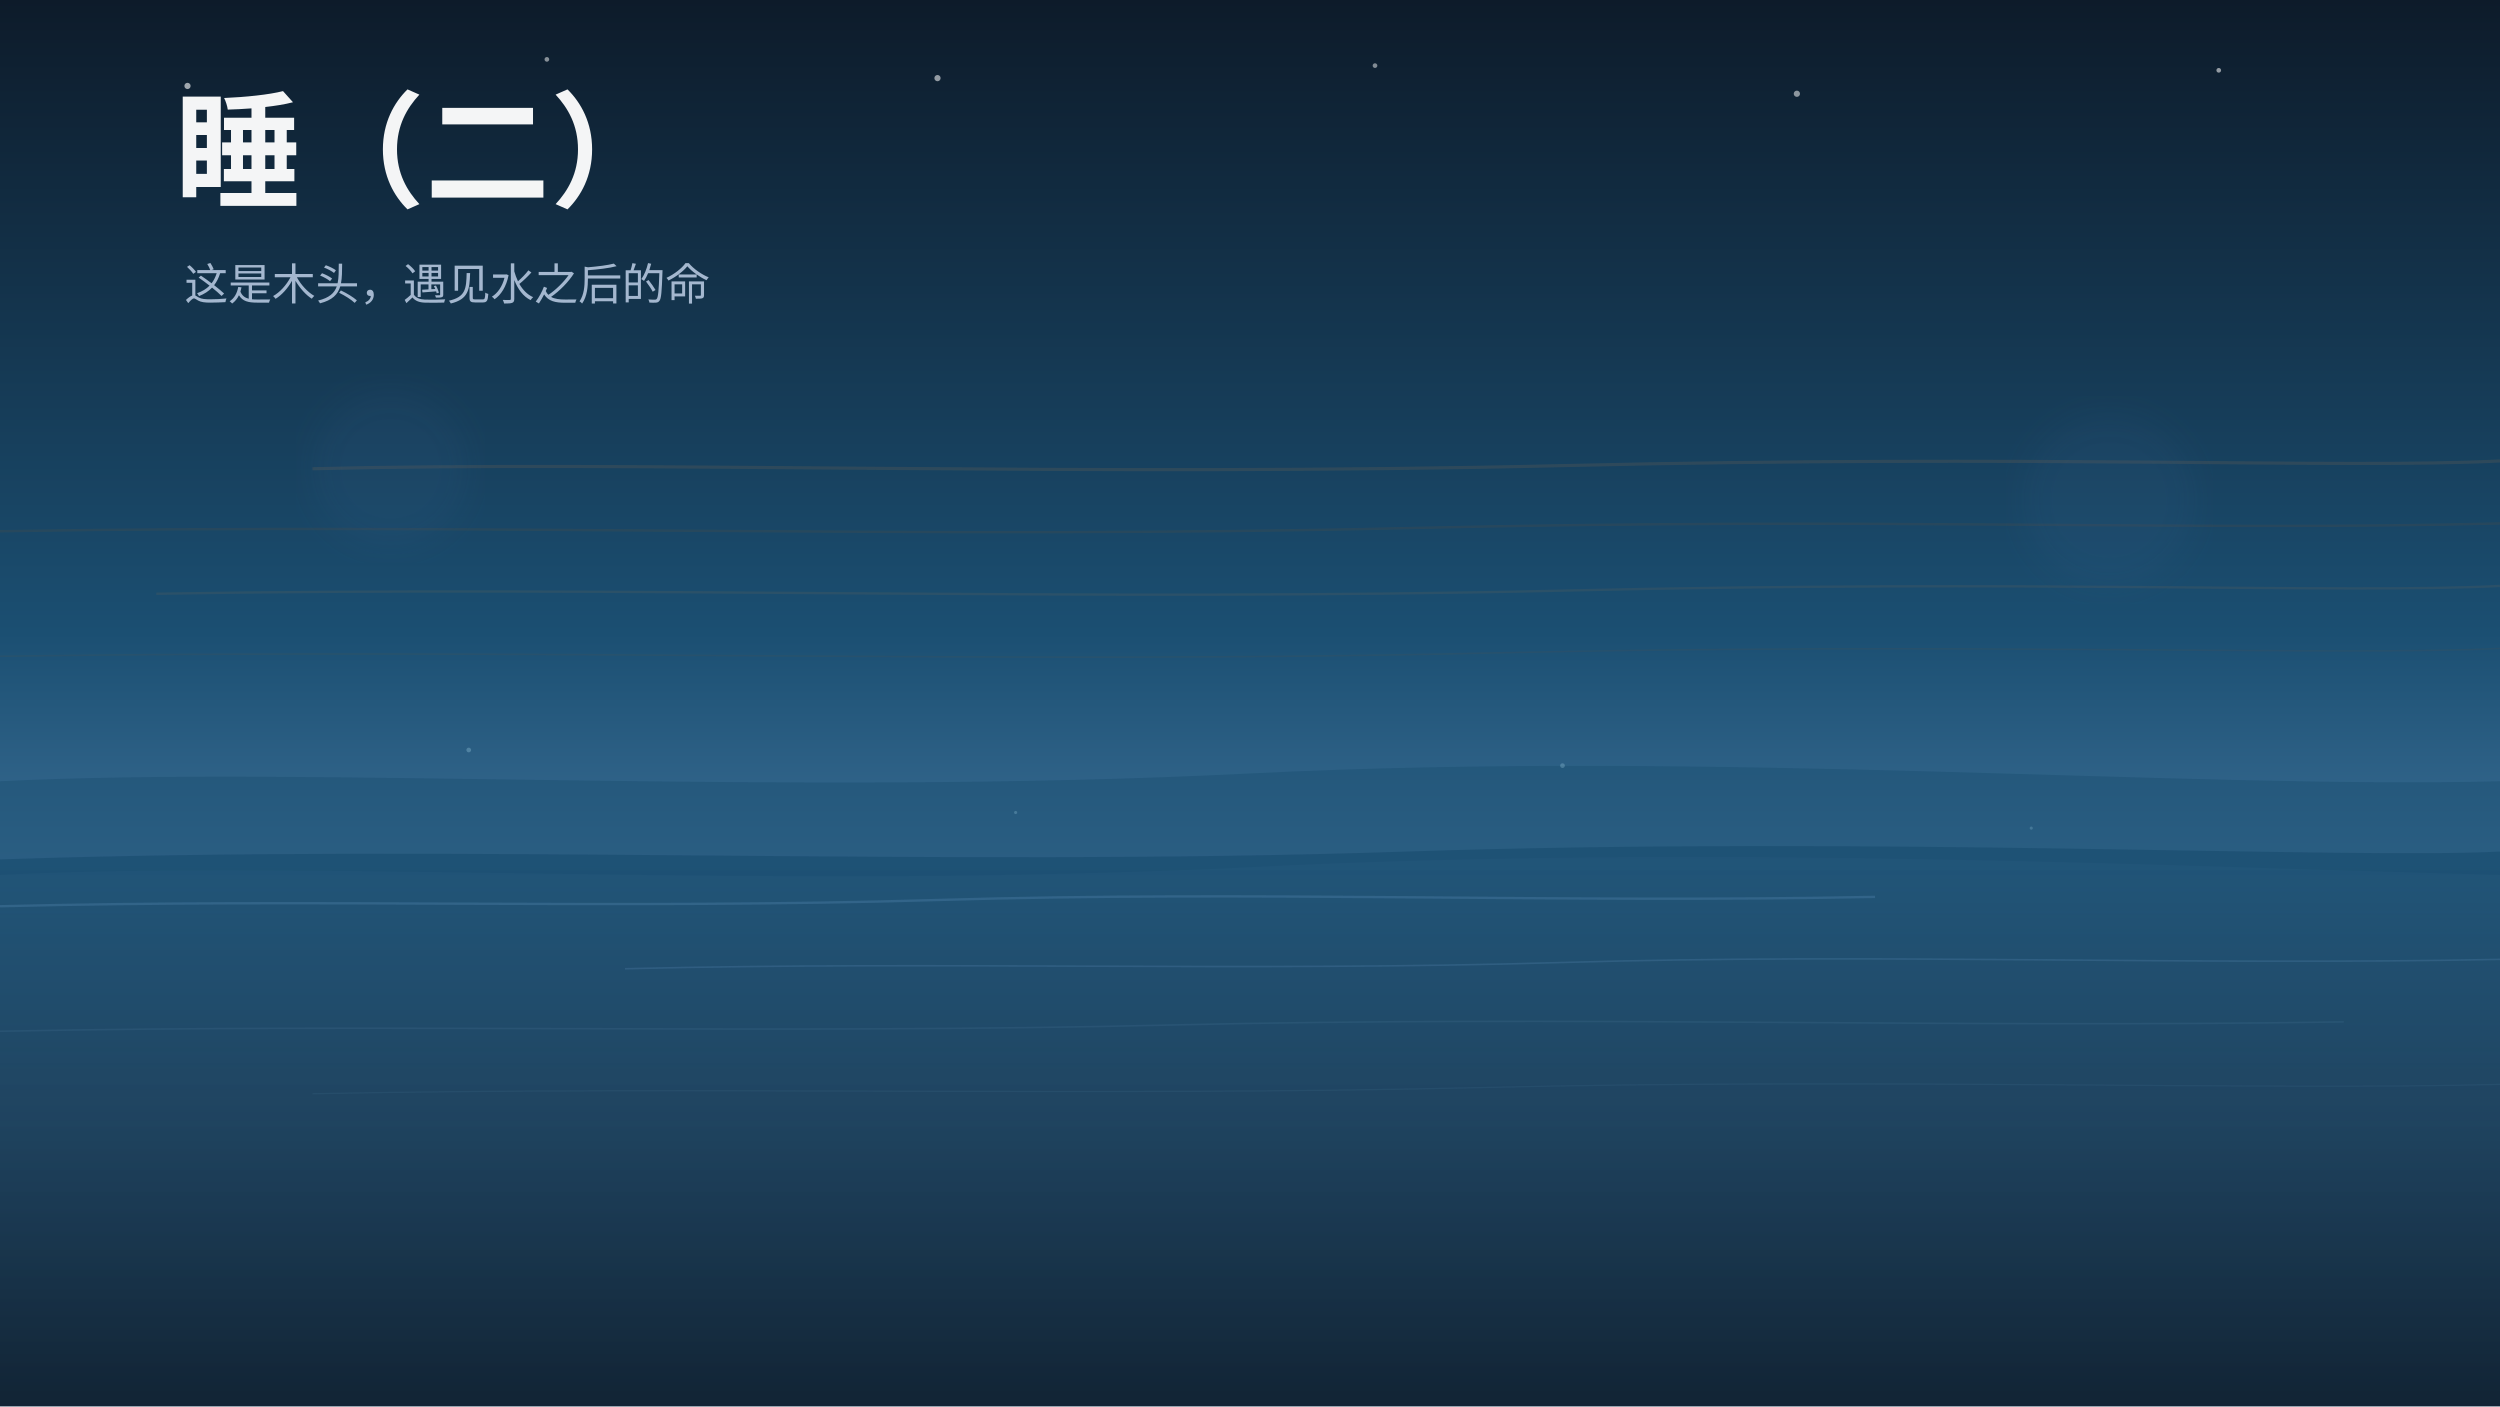
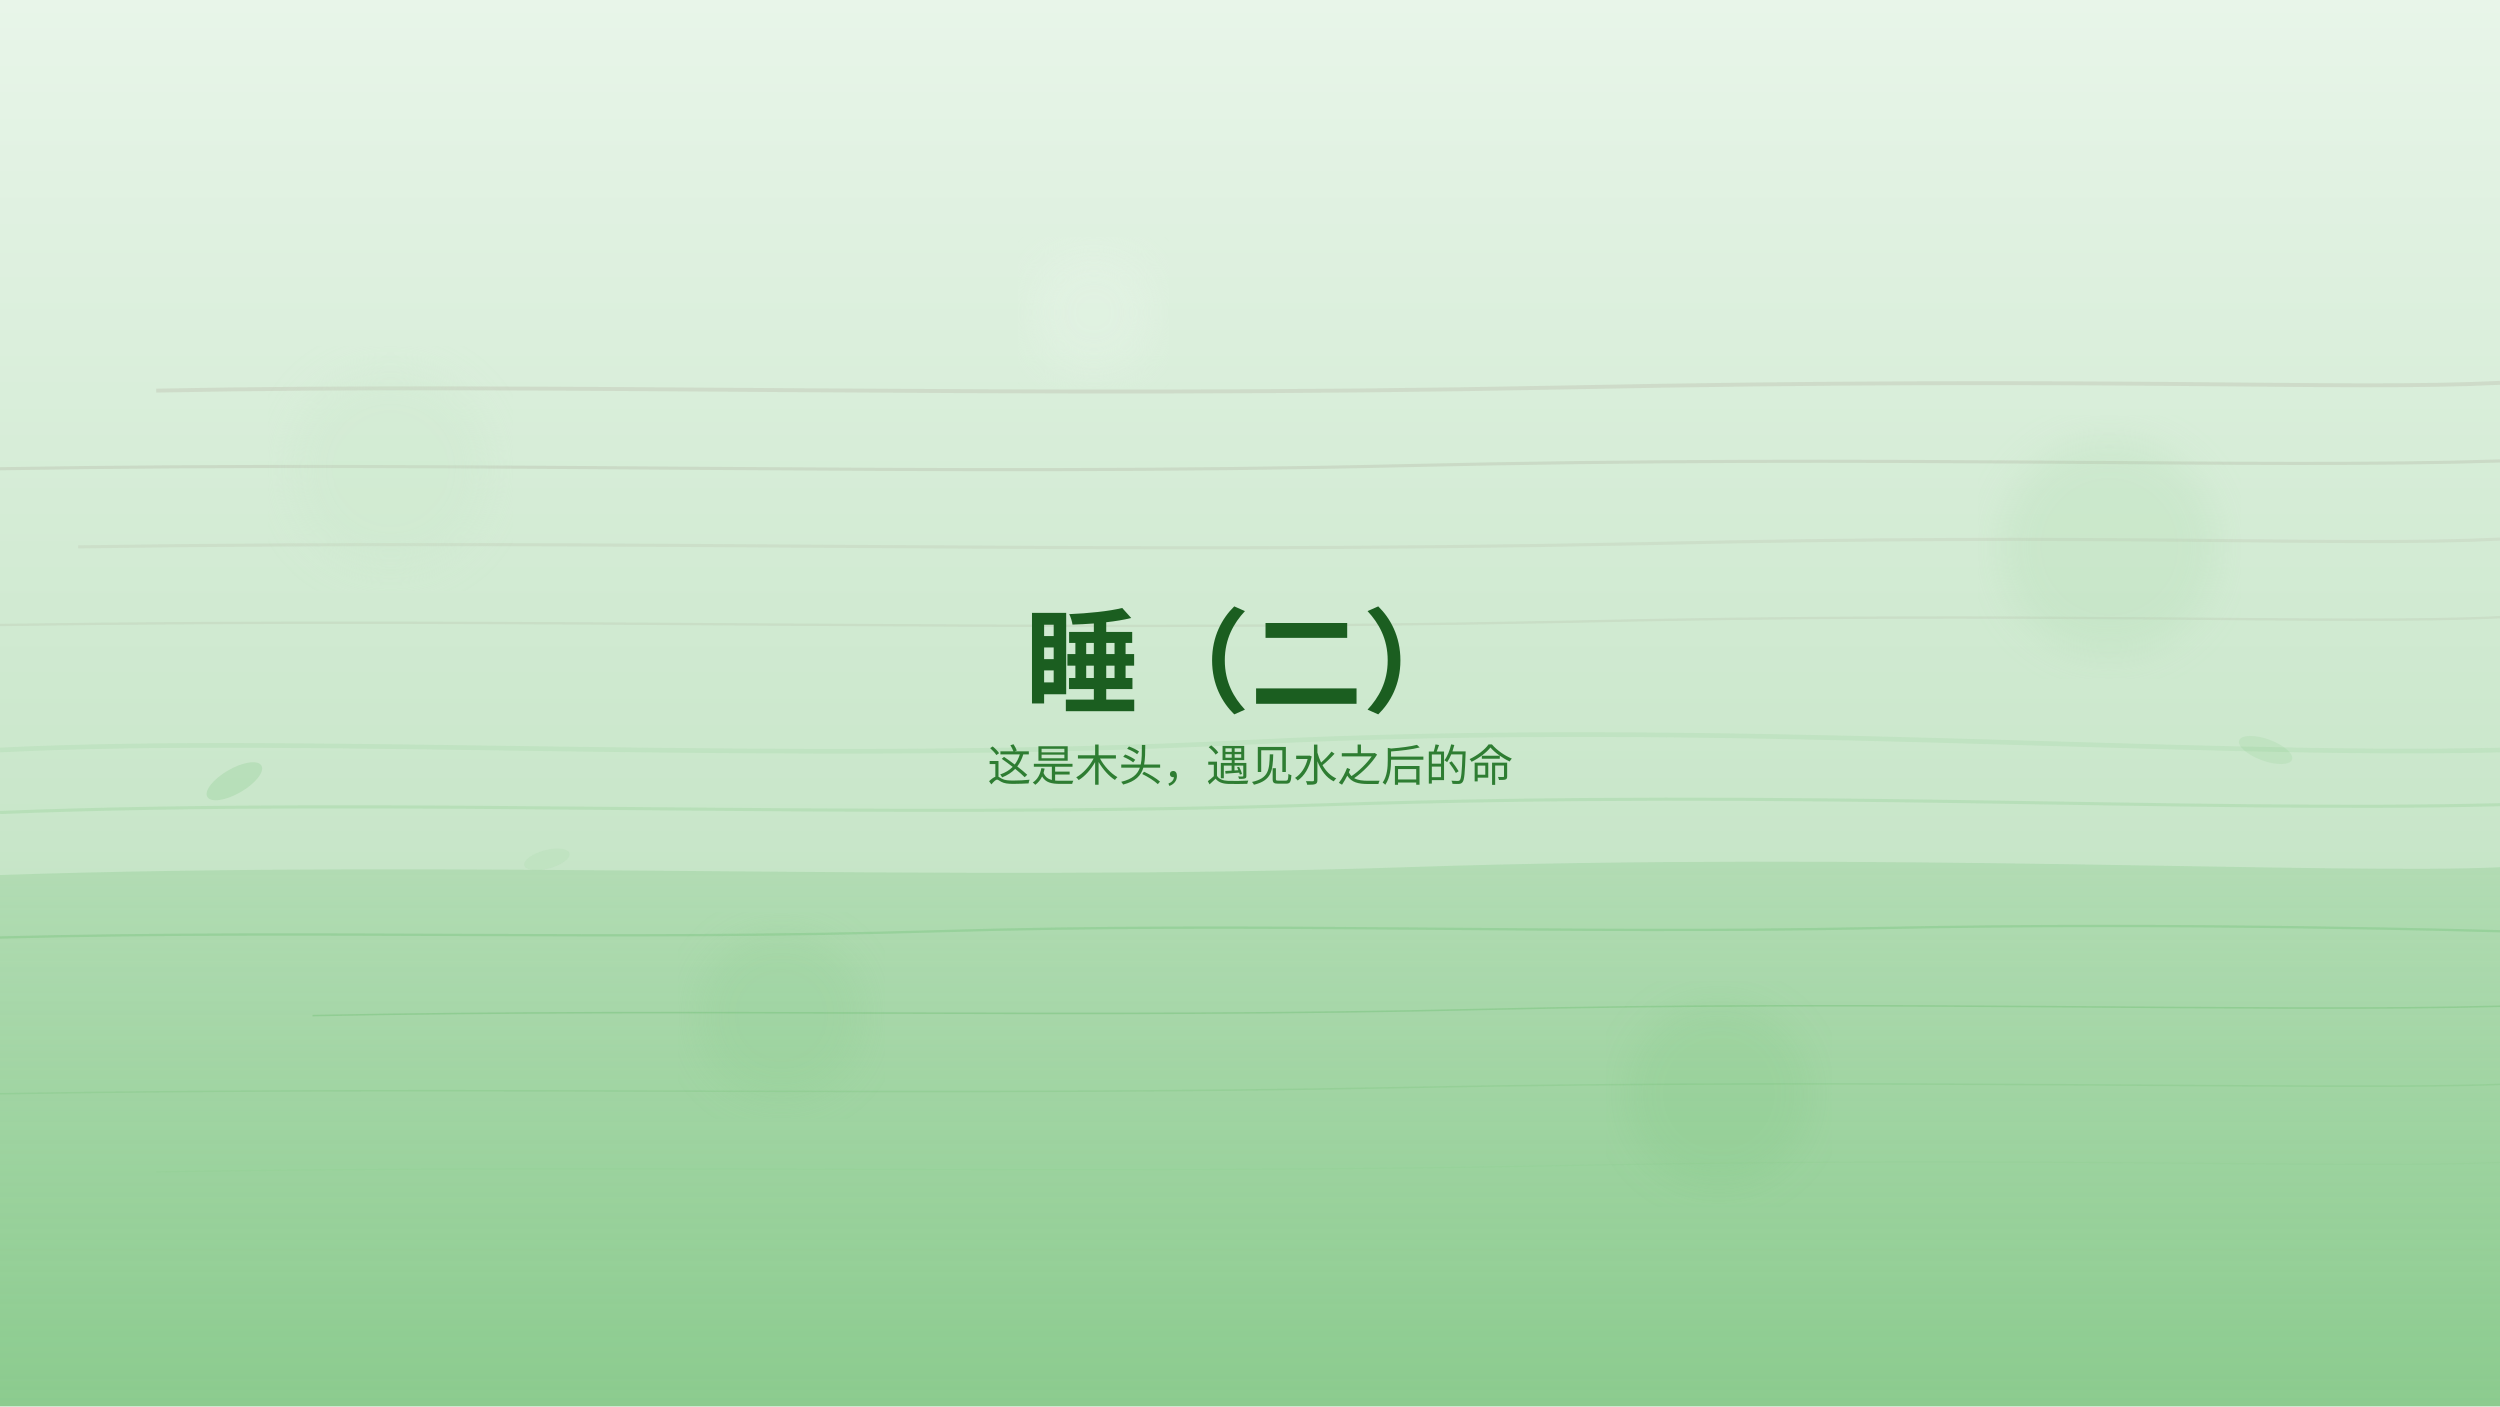
<svg xmlns="http://www.w3.org/2000/svg" width="1600" height="900" viewBox="0 0 1600 900" fill="none">
  <defs>
-     <linearGradient id="nightBg" x1="800" y1="0" x2="800" y2="900" gradientUnits="userSpaceOnUse">
-       <stop stop-color="#0D1B2A" />
-       <stop offset="0.45" stop-color="#1B4F72" />
-       <stop offset="0.8" stop-color="#5B8DB8" />
-       <stop offset="1" stop-color="#3A7090" />
+     <linearGradient id="bg" x1="800" y1="0" x2="800" y2="900" gradientUnits="userSpaceOnUse">
+       <stop stop-color="#E8F5E9" />
+       <stop offset="0.6" stop-color="#C8E6C9" />
+       <stop offset="1" stop-color="#A5D6A7" />
    </linearGradient>
    <linearGradient id="water" x1="800" y1="550" x2="800" y2="900" gradientUnits="userSpaceOnUse">
-       <stop stop-color="#1B4F72" stop-opacity="0.8" />
-       <stop offset="1" stop-color="#0D1B2A" stop-opacity="0.9" />
+       <stop stop-color="#A5D6A7" stop-opacity="0.6" />
+       <stop offset="1" stop-color="#66BB6A" stop-opacity="0.4" />
    </linearGradient>
-     <filter id="blur">
-       <feGaussianBlur stdDeviation="10" />
+     <filter id="soft">
+       <feGaussianBlur stdDeviation="12" />
    </filter>
  </defs>
-   <rect width="1600" height="900" fill="url(#nightBg)" />
-   <circle cx="120" cy="55" r="2" fill="white" opacity="0.6" />
-   <circle cx="350" cy="38" r="1.5" fill="white" opacity="0.5" />
-   <circle cx="600" cy="50" r="2" fill="white" opacity="0.55" />
-   <circle cx="880" cy="42" r="1.5" fill="white" opacity="0.48" />
-   <circle cx="1150" cy="60" r="2" fill="white" opacity="0.52" />
-   <circle cx="1420" cy="45" r="1.5" fill="white" opacity="0.55" />
-   <path d="M200 300C400 295 700 305 1000 298C1300 291 1500 300 1600 295" stroke="#8B6B4A" stroke-width="2" opacity="0.2" />
-   <path d="M0 340C300 335 600 345 900 338C1200 331 1400 340 1600 335" stroke="#6B5030" stroke-width="1.5" opacity="0.18" />
-   <path d="M100 380C400 375 700 385 1000 378C1300 371 1500 380 1600 375" stroke="#8B6B4A" stroke-width="1.5" opacity="0.15" />
-   <path d="M0 420C350 415 650 425 950 418C1250 411 1500 420 1600 415" stroke="#6B5030" stroke-width="1" opacity="0.12" />
-   <path d="M0 500C200 490 500 510 800 495C1100 480 1400 505 1600 500V560C1400 555 1100 540 800 555C500 570 200 550 0 560Z" fill="#1B4F72" opacity="0.5" />
-   <path d="M0 550C300 540 600 555 900 545C1200 535 1500 550 1600 545V900H0Z" fill="url(#water)" />
-   <path d="M0 580C200 575 400 582 600 576C800 570 1000 578 1200 574" stroke="#5B8DB8" stroke-width="1.5" opacity="0.3" />
-   <path d="M400 620C600 615 800 622 1000 616C1200 610 1400 618 1600 614" stroke="#5B8DB8" stroke-width="1" opacity="0.25" />
-   <path d="M0 660C250 655 500 662 750 656C1000 650 1250 658 1500 654" stroke="#4A7A9A" stroke-width="1" opacity="0.2" />
-   <path d="M200 700C450 695 700 702 950 696C1200 690 1450 698 1600 694" stroke="#4A7A9A" stroke-width="0.8" opacity="0.15" />
-   <circle cx="250" cy="300" r="50" fill="#4A6FA5" opacity="0.08" filter="url(#blur)" />
-   <circle cx="1350" cy="320" r="55" fill="#4A6FA5" opacity="0.08" filter="url(#blur)" />
-   <circle cx="300" cy="480" r="1.5" fill="#A8D8EA" opacity="0.3" />
-   <circle cx="650" cy="520" r="1" fill="#A8D8EA" opacity="0.25" />
-   <circle cx="1000" cy="490" r="1.5" fill="#A8D8EA" opacity="0.28" />
-   <circle cx="1300" cy="530" r="1" fill="#A8D8EA" opacity="0.22" />
-   <text x="112" y="126" fill="#FFFFFF" fill-opacity="0.95" font-family="'Noto Serif SC','Source Han Serif',Georgia,serif" font-size="80" font-weight="700">睡（二）</text>
-   <text x="118" y="192" fill="#C8D8F0" fill-opacity="0.80" font-family="'Noto Serif SC','Source Han Serif',Georgia,serif" font-size="28">这是木头，遇见水之后的命</text>
+   <rect width="1600" height="900" fill="url(#bg)" />
+   <path d="M100 250C350 245 650 255 1000 248C1350 241 1500 250 1600 245" stroke="#8D6E63" stroke-width="2.5" opacity="0.15" />
+   <path d="M0 300C300 295 600 305 900 298C1200 291 1450 300 1600 295" stroke="#6D4C41" stroke-width="2" opacity="0.12" />
+   <path d="M50 350C400 345 700 355 1050 348C1350 341 1500 350 1600 345" stroke="#8D6E63" stroke-width="2" opacity="0.1" />
+   <path d="M0 400C350 395 650 405 1000 398C1300 391 1500 400 1600 395" stroke="#6D4C41" stroke-width="1.5" opacity="0.08" />
+   <path d="M0 480C200 470 500 490 800 475C1100 460 1400 485 1600 480" stroke="#A5D6A7" stroke-width="3" opacity="0.3" />
+   <path d="M0 520C250 510 550 525 850 515C1150 505 1400 520 1600 515" stroke="#81C784" stroke-width="2" opacity="0.25" />
+   <path d="M0 560C300 550 600 565 900 555C1200 545 1500 560 1600 555V900H0Z" fill="url(#water)" />
+   <path d="M0 600C200 595 400 602 600 596C800 590 1000 598 1200 594C1400 590 1600 596 1600 596" stroke="#66BB6A" stroke-width="1.5" opacity="0.3" fill="none" />
+   <path d="M200 650C450 645 700 652 950 646C1200 640 1450 648 1600 644" stroke="#4CAF50" stroke-width="1" opacity="0.25" fill="none" />
+   <path d="M0 700C300 695 600 702 900 696C1200 690 1500 698 1600 694" stroke="#66BB6A" stroke-width="1" opacity="0.2" fill="none" />
+   <path d="M100 750C400 745 700 752 1000 746C1300 740 1500 748 1600 744" stroke="#81C784" stroke-width="0.8" opacity="0.15" fill="none" />
+   <circle cx="250" cy="300" r="65" fill="#C8E6C9" opacity="0.25" filter="url(#soft)" />
+   <circle cx="1350" cy="350" r="70" fill="#A5D6A7" opacity="0.2" filter="url(#soft)" />
+   <circle cx="500" cy="650" r="55" fill="#81C784" opacity="0.15" filter="url(#soft)" />
+   <circle cx="1100" cy="700" r="60" fill="#66BB6A" opacity="0.12" filter="url(#soft)" />
+   <circle cx="700" cy="200" r="40" fill="#E8F5E9" opacity="0.35" filter="url(#soft)" />
+   <ellipse cx="150" cy="500" rx="20" ry="8" fill="#4CAF50" opacity="0.15" transform="rotate(-30 150 500)" />
+   <ellipse cx="1450" cy="480" rx="18" ry="7" fill="#66BB6A" opacity="0.12" transform="rotate(20 1450 480)" />
+   <ellipse cx="350" cy="550" rx="15" ry="6" fill="#81C784" opacity="0.1" transform="rotate(-15 350 550)" />
+   <text x="800" y="450" text-anchor="middle" fill="#1B5E20" font-family="'PingFang SC', 'Noto Serif SC', sans-serif" font-size="72" font-weight="700">睡（二）</text>
+   <text x="800" y="500" text-anchor="middle" fill="#2E7D32" font-family="'PingFang SC', 'Noto Serif SC', sans-serif" font-size="28">这是木头，遇见水之后的命</text>
</svg>
